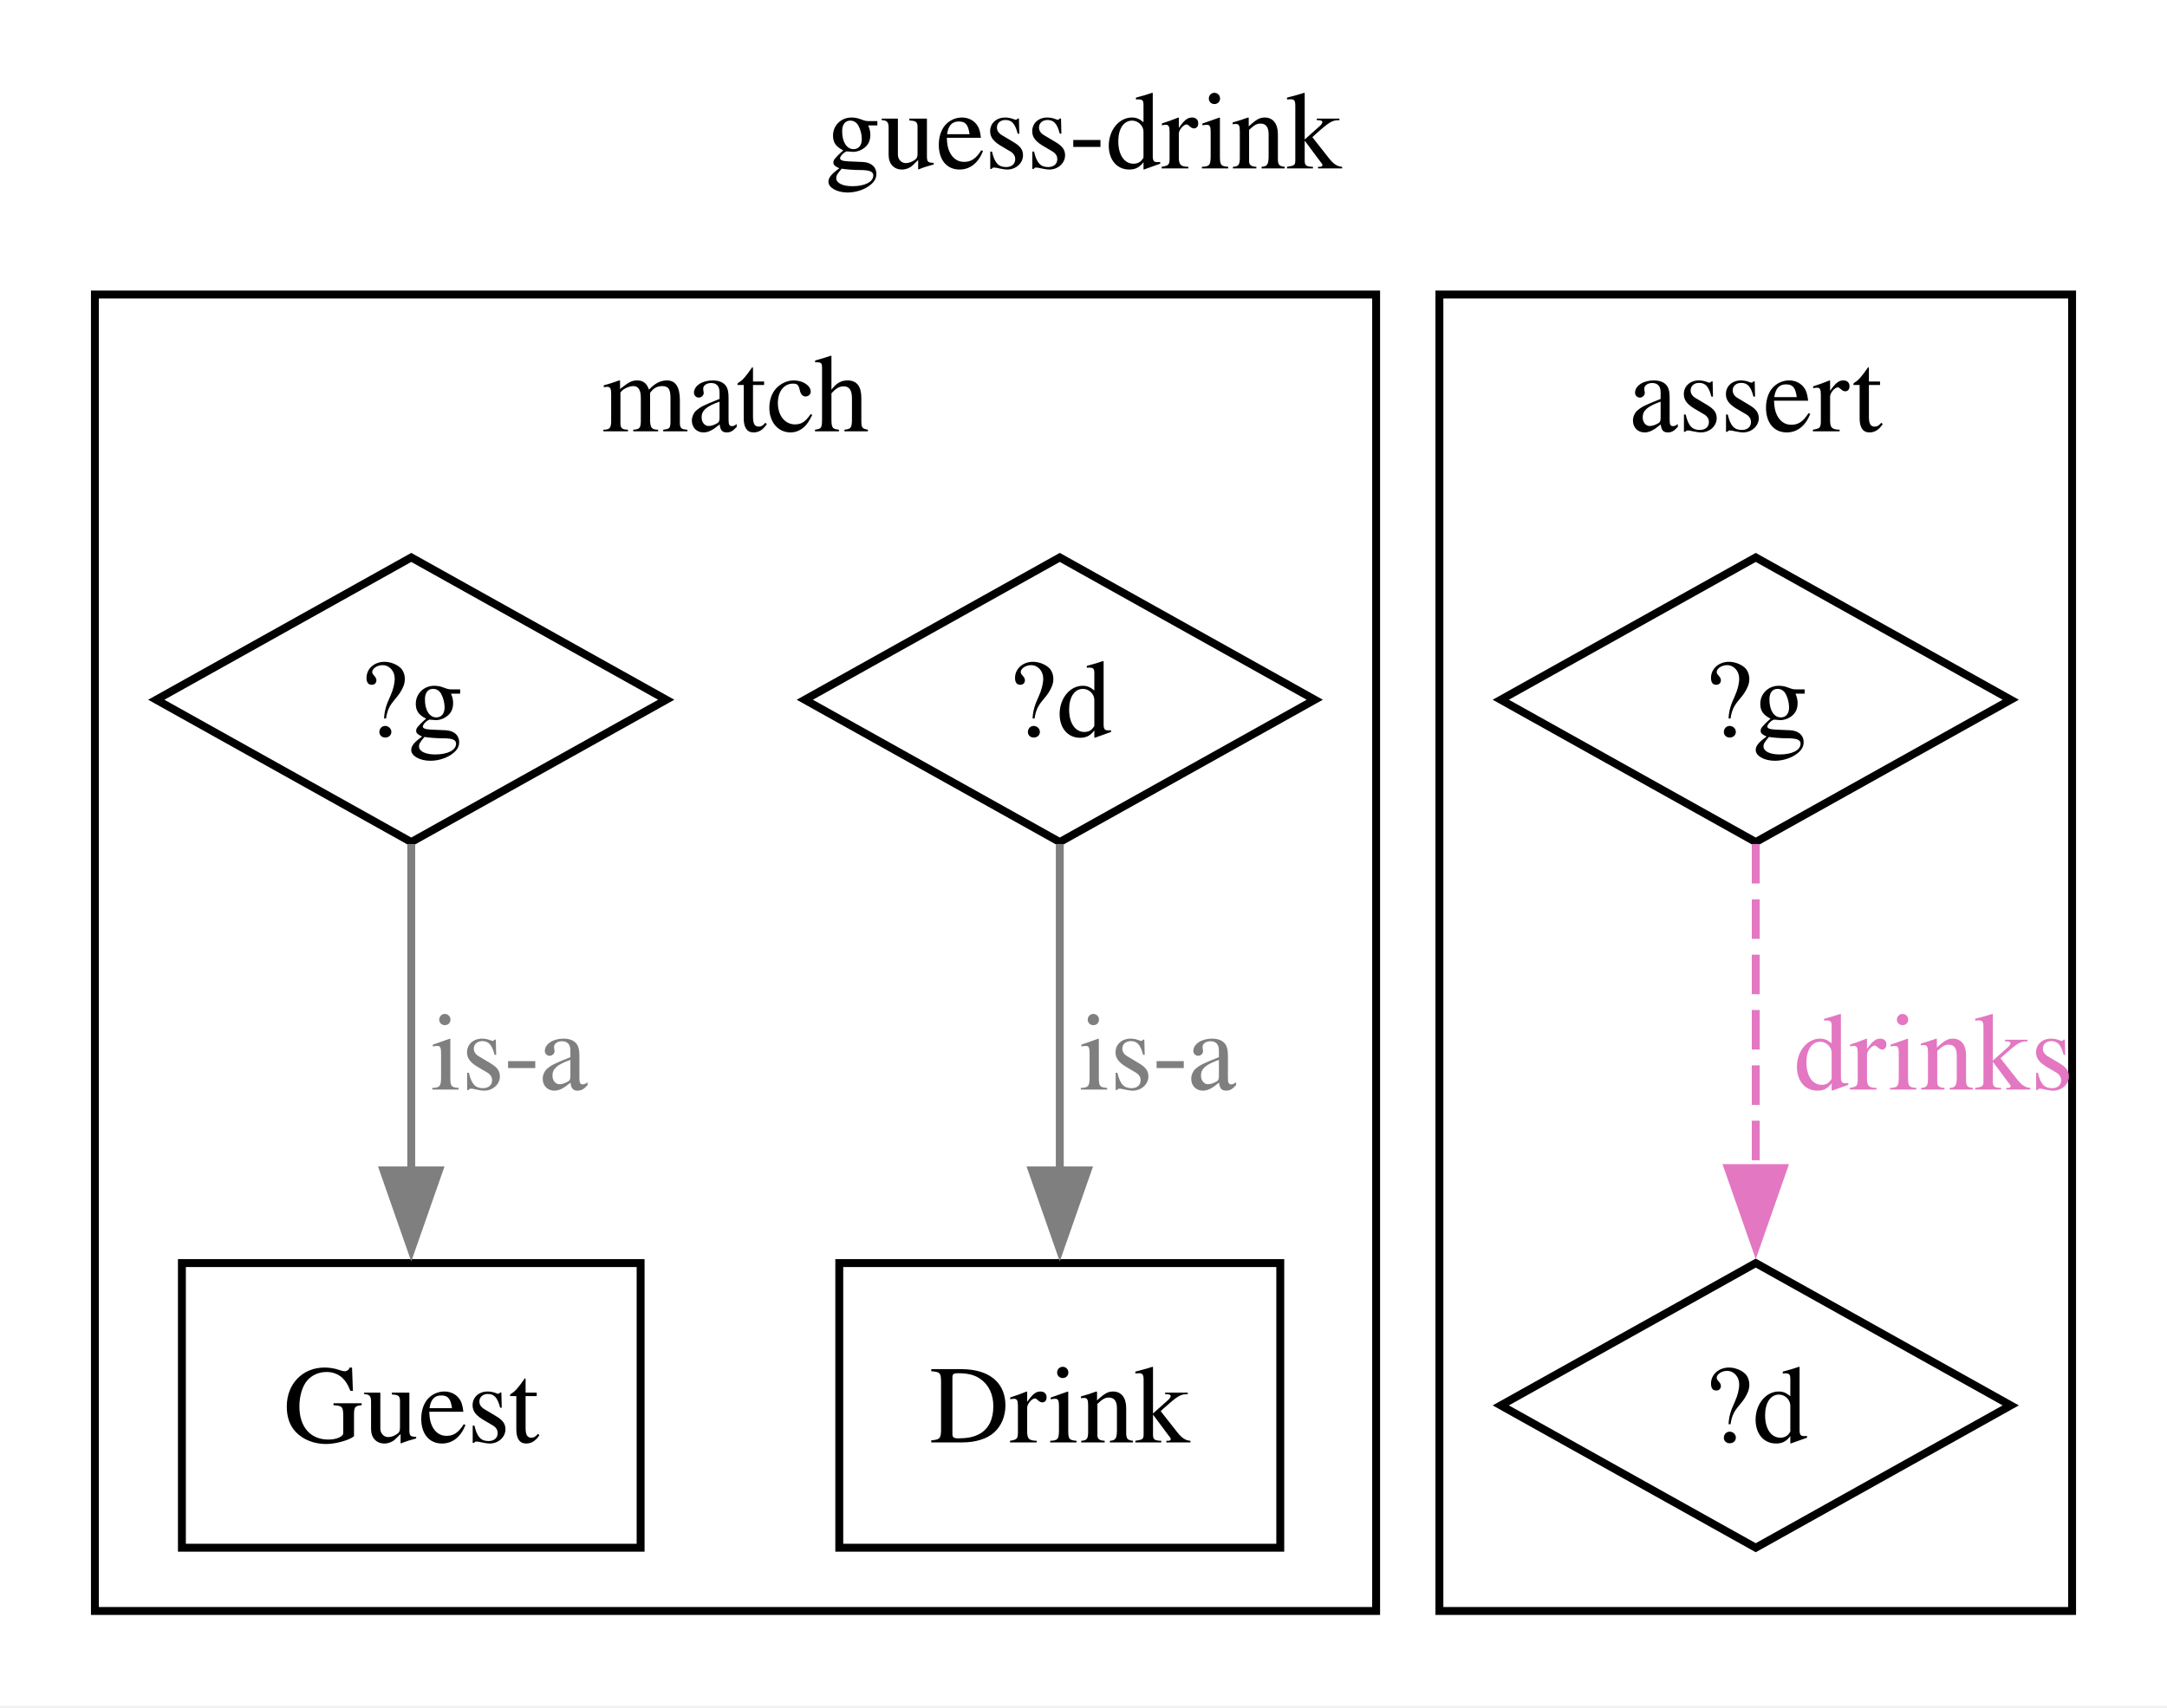
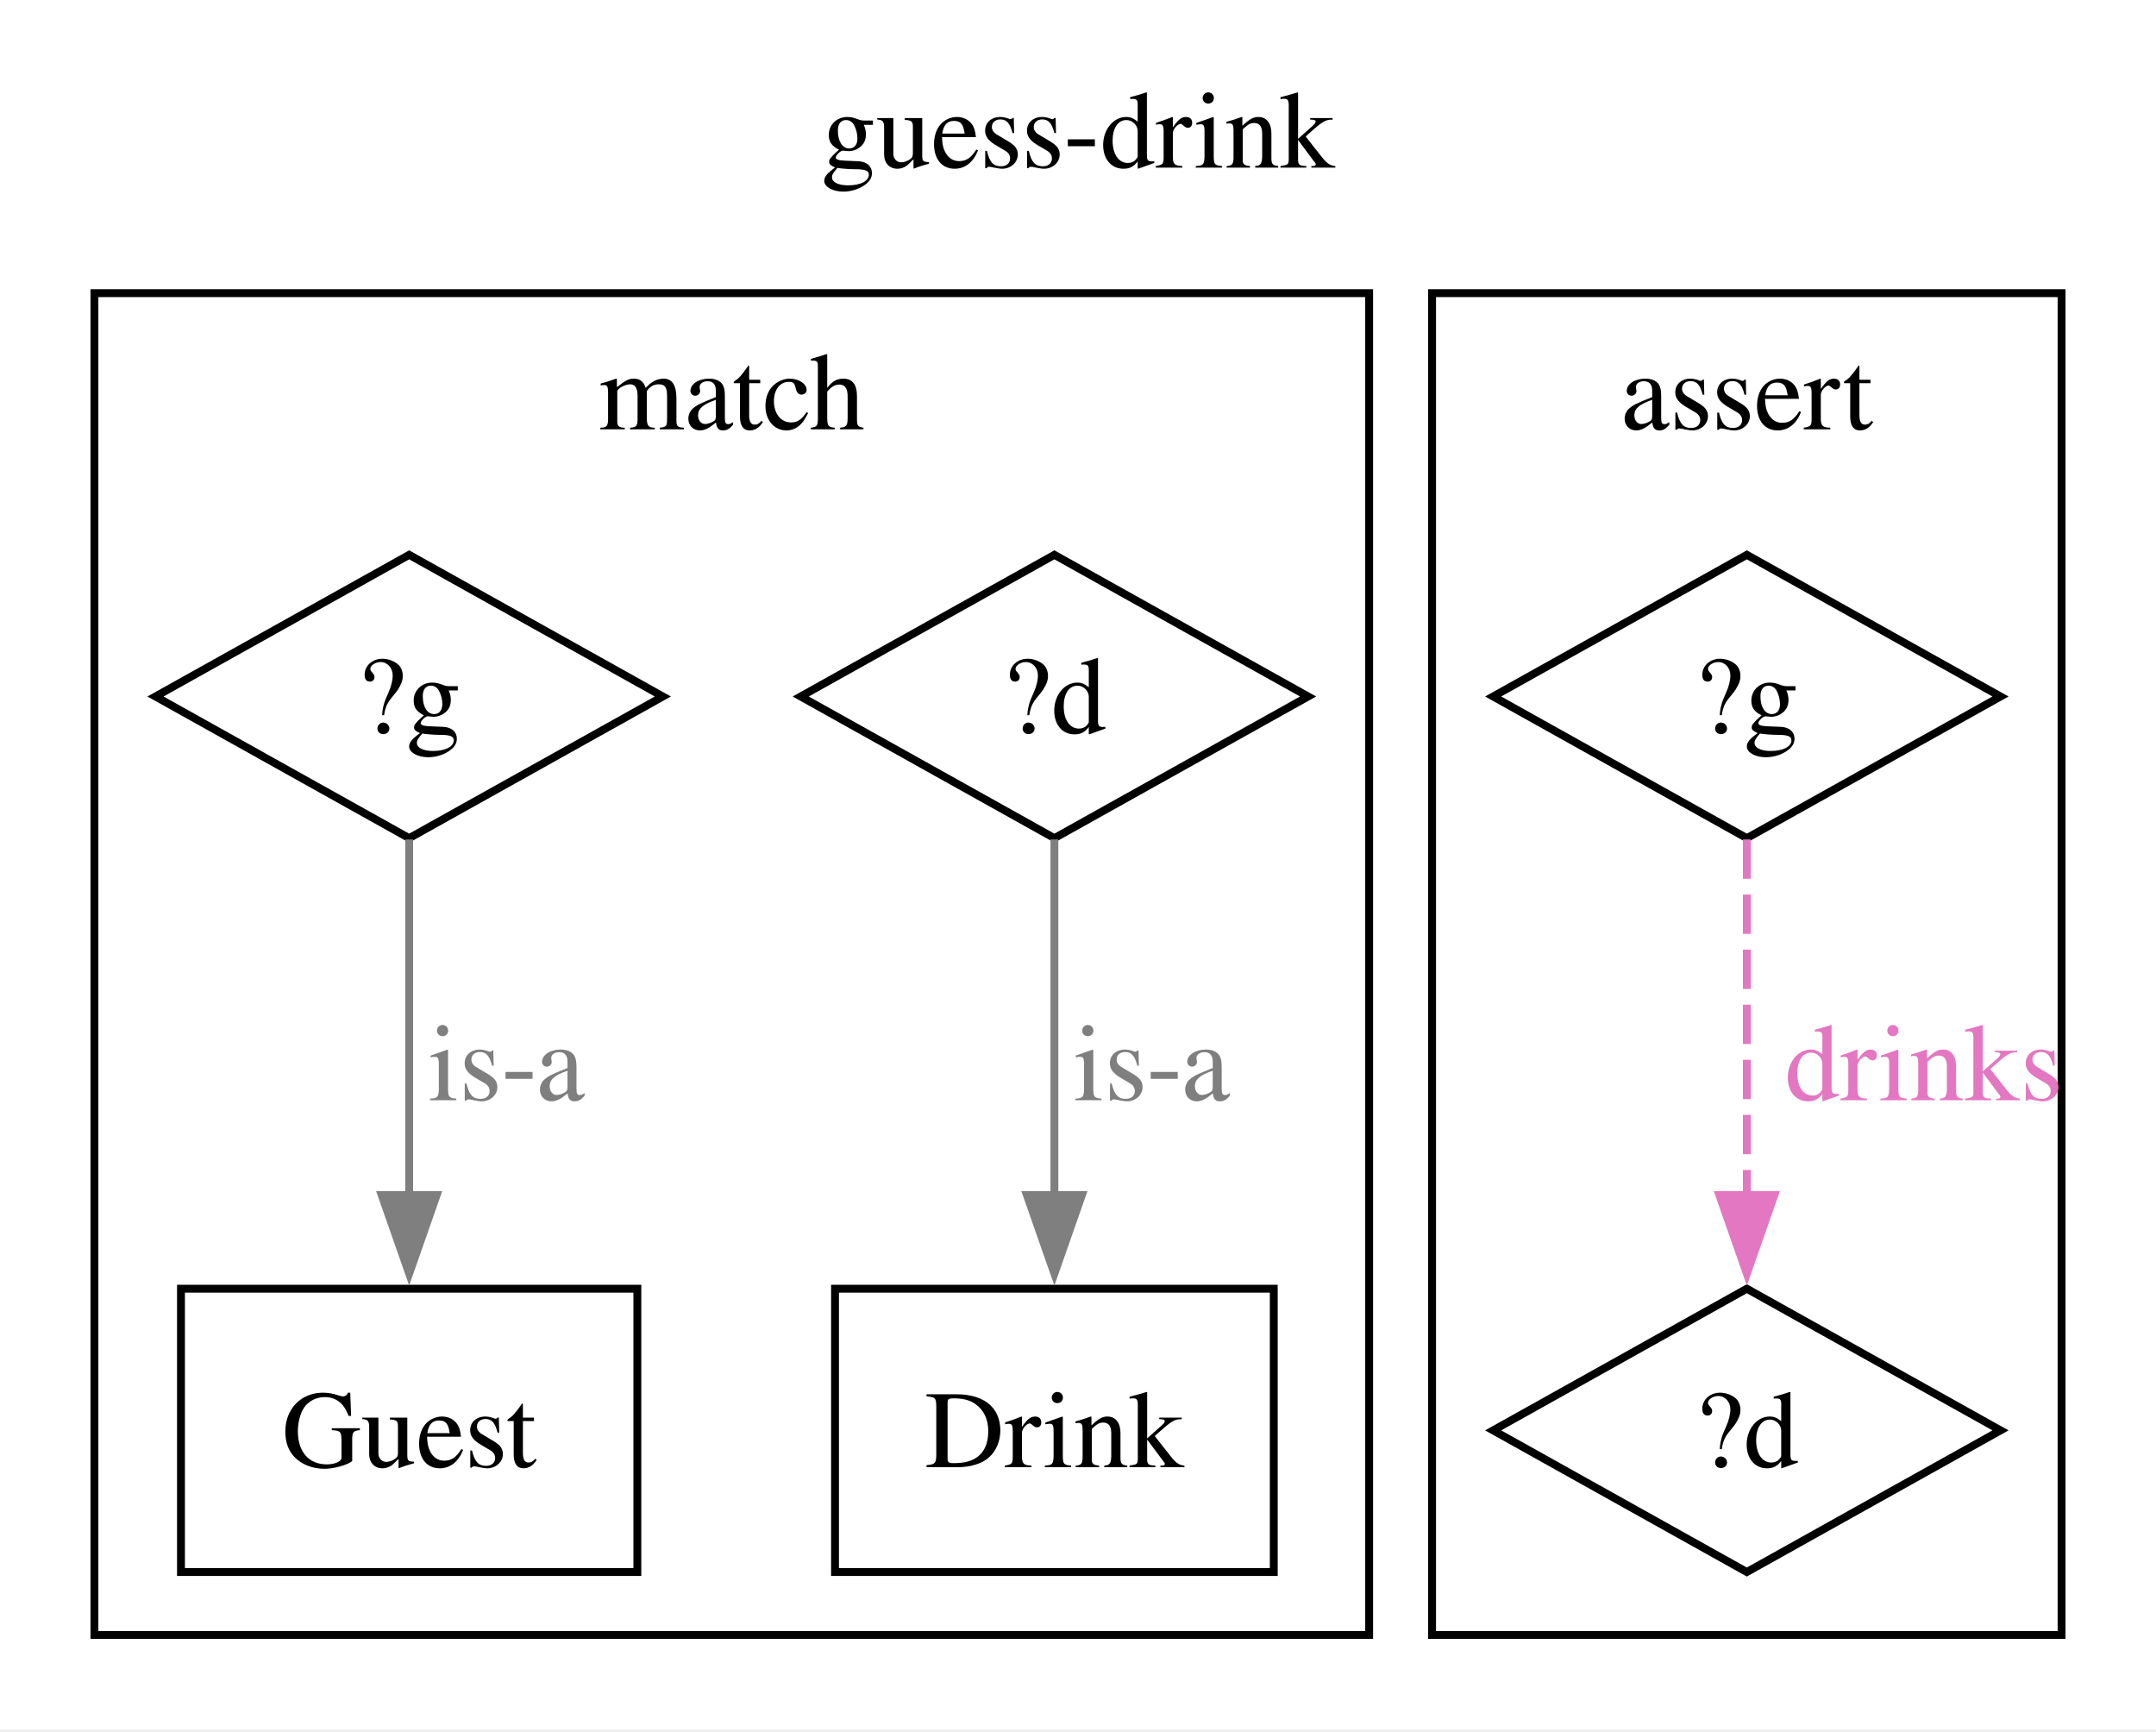
- <svg xmlns="http://www.w3.org/2000/svg" width="274pt" height="216pt" viewBox="0.00 0.00 274.00 216.00">
-   <g id="graph0" class="graph" transform="scale(1 1) rotate(0) translate(4 211.75)">
-     <polygon fill="white" stroke="none" points="-4,4 -4,-211.75 270,-211.75 270,4 -4,4" />
-     <text xml:space="preserve" text-anchor="middle" x="133" y="-190.45" font-family="Times,serif" font-size="14.00">guess-drink</text>
+ <svg xmlns="http://www.w3.org/2000/svg" width="274pt" height="220pt" viewBox="0.00 0.00 274.00 220.00">
+   <g id="graph0" class="graph" transform="scale(1 1) rotate(0) translate(4 215.75)">
+     <polygon fill="white" stroke="none" points="-4,4 -4,-215.75 270,-215.75 270,4 -4,4" />
+     <text xml:space="preserve" text-anchor="middle" x="133" y="-194.45" font-family="Times,serif" font-size="14.00">guess-drink</text>
    <g id="clust1" class="cluster">
-       <polygon fill="none" stroke="black" points="8,-8 8,-174.5 170,-174.5 170,-8 8,-8" />
-       <text xml:space="preserve" text-anchor="middle" x="89" y="-157.2" font-family="Times,serif" font-size="14.00">match</text>
+       <polygon fill="none" stroke="black" points="8,-8 8,-178.5 170,-178.5 170,-8 8,-8" />
+       <text xml:space="preserve" text-anchor="middle" x="89" y="-161.2" font-family="Times,serif" font-size="14.00">match</text>
    </g>
    <g id="clust2" class="cluster">
-       <polygon fill="none" stroke="black" points="178,-8 178,-174.5 258,-174.5 258,-8 178,-8" />
-       <text xml:space="preserve" text-anchor="middle" x="218" y="-157.2" font-family="Times,serif" font-size="14.00">assert</text>
+       <polygon fill="none" stroke="black" points="178,-8 178,-178.5 258,-178.5 258,-8 178,-8" />
+       <text xml:space="preserve" text-anchor="middle" x="218" y="-161.2" font-family="Times,serif" font-size="14.00">assert</text>
    </g>
    <g id="node1" class="node">
-       <polygon fill="none" stroke="black" points="48,-141.25 15.76,-123.25 48,-105.25 80.24,-123.25 48,-141.25" />
-       <text xml:space="preserve" text-anchor="middle" x="48" y="-118.58" font-family="Times,serif" font-size="14.00">?g</text>
+       <polygon fill="none" stroke="black" points="48,-145.25 15.76,-127.25 48,-109.25 80.24,-127.25 48,-145.25" />
+       <text xml:space="preserve" text-anchor="middle" x="48" y="-122.58" font-family="Times,serif" font-size="14.00">?g</text>
    </g>
    <g id="node2" class="node">
      <polygon fill="none" stroke="black" points="77,-52 19,-52 19,-16 77,-16 77,-52" />
      <text xml:space="preserve" text-anchor="middle" x="48" y="-29.32" font-family="Times,serif" font-size="14.00">Guest</text>
    </g>
    <g id="edge1" class="edge">
-       <path fill="none" stroke="#7f7f7f" d="M48,-105.01C48,-93.18 48,-77.2 48,-63.5" />
-       <polygon fill="#7f7f7f" stroke="#7f7f7f" points="51.5,-63.72 48,-53.72 44.5,-63.72 51.5,-63.72" />
-       <text xml:space="preserve" text-anchor="middle" x="60.38" y="-73.95" font-family="Times,serif" font-size="14.00" fill="#7f7f7f">is-a</text>
+       <path fill="none" stroke="#7f7f7f" d="M48,-109.09C48,-96.3 48,-78.53 48,-63.61" />
+       <polygon fill="#7f7f7f" stroke="#7f7f7f" points="51.5,-63.91 48,-53.91 44.5,-63.91 51.5,-63.91" />
+       <text xml:space="preserve" text-anchor="middle" x="60.38" y="-75.95" font-family="Times,serif" font-size="14.00" fill="#7f7f7f">is-a</text>
    </g>
    <g id="node3" class="node">
-       <polygon fill="none" stroke="black" points="130,-141.25 97.76,-123.25 130,-105.25 162.24,-123.25 130,-141.25" />
-       <text xml:space="preserve" text-anchor="middle" x="130" y="-118.58" font-family="Times,serif" font-size="14.00">?d</text>
+       <polygon fill="none" stroke="black" points="130,-145.25 97.76,-127.25 130,-109.25 162.24,-127.25 130,-145.25" />
+       <text xml:space="preserve" text-anchor="middle" x="130" y="-122.58" font-family="Times,serif" font-size="14.00">?d</text>
    </g>
    <g id="node4" class="node">
      <polygon fill="none" stroke="black" points="157.88,-52 102.12,-52 102.12,-16 157.88,-16 157.88,-52" />
      <text xml:space="preserve" text-anchor="middle" x="130" y="-29.32" font-family="Times,serif" font-size="14.00">Drink</text>
    </g>
    <g id="edge2" class="edge">
-       <path fill="none" stroke="#7f7f7f" d="M130,-105.01C130,-93.18 130,-77.2 130,-63.5" />
-       <polygon fill="#7f7f7f" stroke="#7f7f7f" points="133.5,-63.72 130,-53.72 126.5,-63.72 133.5,-63.72" />
-       <text xml:space="preserve" text-anchor="middle" x="142.38" y="-73.95" font-family="Times,serif" font-size="14.00" fill="#7f7f7f">is-a</text>
+       <path fill="none" stroke="#7f7f7f" d="M130,-109.09C130,-96.3 130,-78.53 130,-63.61" />
+       <polygon fill="#7f7f7f" stroke="#7f7f7f" points="133.5,-63.91 130,-53.91 126.5,-63.91 133.5,-63.91" />
+       <text xml:space="preserve" text-anchor="middle" x="142.38" y="-75.95" font-family="Times,serif" font-size="14.00" fill="#7f7f7f">is-a</text>
    </g>
    <g id="node5" class="node">
-       <polygon fill="none" stroke="black" points="218,-141.25 185.76,-123.25 218,-105.25 250.24,-123.25 218,-141.25" />
-       <text xml:space="preserve" text-anchor="middle" x="218" y="-118.58" font-family="Times,serif" font-size="14.00">?g</text>
+       <polygon fill="none" stroke="black" points="218,-145.25 185.76,-127.25 218,-109.25 250.24,-127.25 218,-145.25" />
+       <text xml:space="preserve" text-anchor="middle" x="218" y="-122.58" font-family="Times,serif" font-size="14.00">?g</text>
    </g>
    <g id="node6" class="node">
      <polygon fill="none" stroke="black" points="218,-52 185.76,-34 218,-16 250.24,-34 218,-52" />
      <text xml:space="preserve" text-anchor="middle" x="218" y="-29.32" font-family="Times,serif" font-size="14.00">?d</text>
    </g>
    <g id="edge3" class="edge">
-       <path fill="none" stroke="#e377c2" stroke-dasharray="5,2" d="M218,-105.01C218,-93.26 218,-77.41 218,-63.77" />
-       <polygon fill="#e377c2" stroke="#e377c2" points="221.5,-64.01 218,-54.01 214.5,-64.01 221.5,-64.01" />
-       <text xml:space="preserve" text-anchor="middle" x="240.5" y="-73.95" font-family="Times,serif" font-size="14.00" fill="#e377c2">drinks</text>
+       <path fill="none" stroke="#e377c2" stroke-dasharray="5,2" d="M218,-109.09C218,-96.3 218,-78.53 218,-63.61" />
+       <polygon fill="#e377c2" stroke="#e377c2" points="221.5,-63.91 218,-53.91 214.5,-63.91 221.5,-63.91" />
+       <text xml:space="preserve" text-anchor="middle" x="240.5" y="-75.95" font-family="Times,serif" font-size="14.00" fill="#e377c2">drinks</text>
    </g>
  </g>
</svg>
